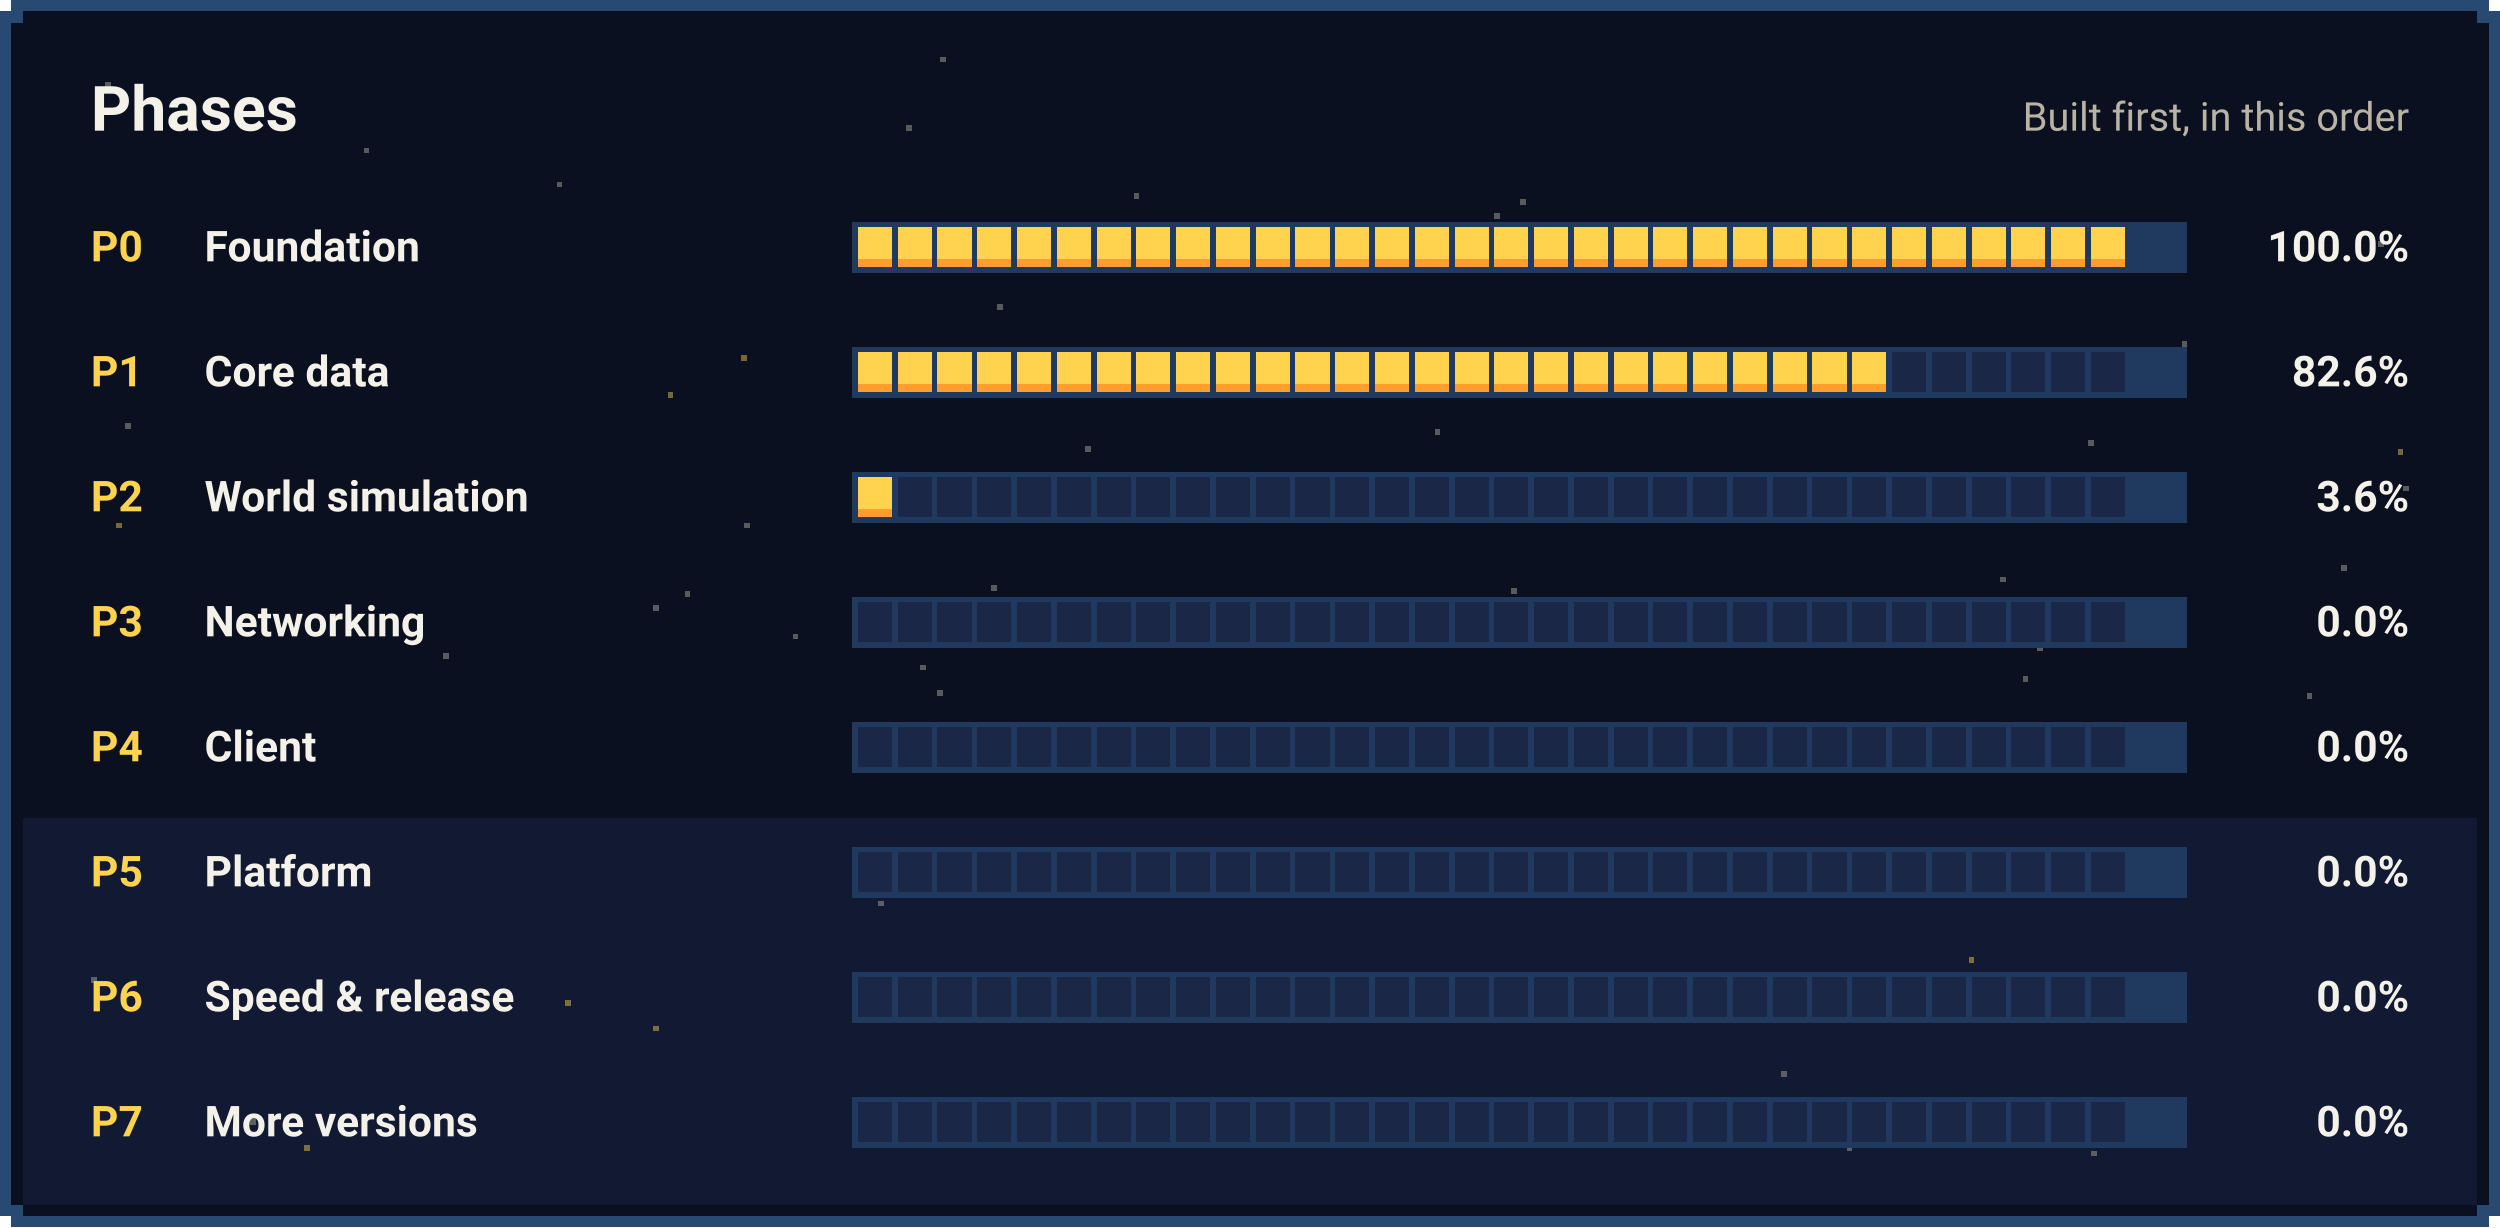
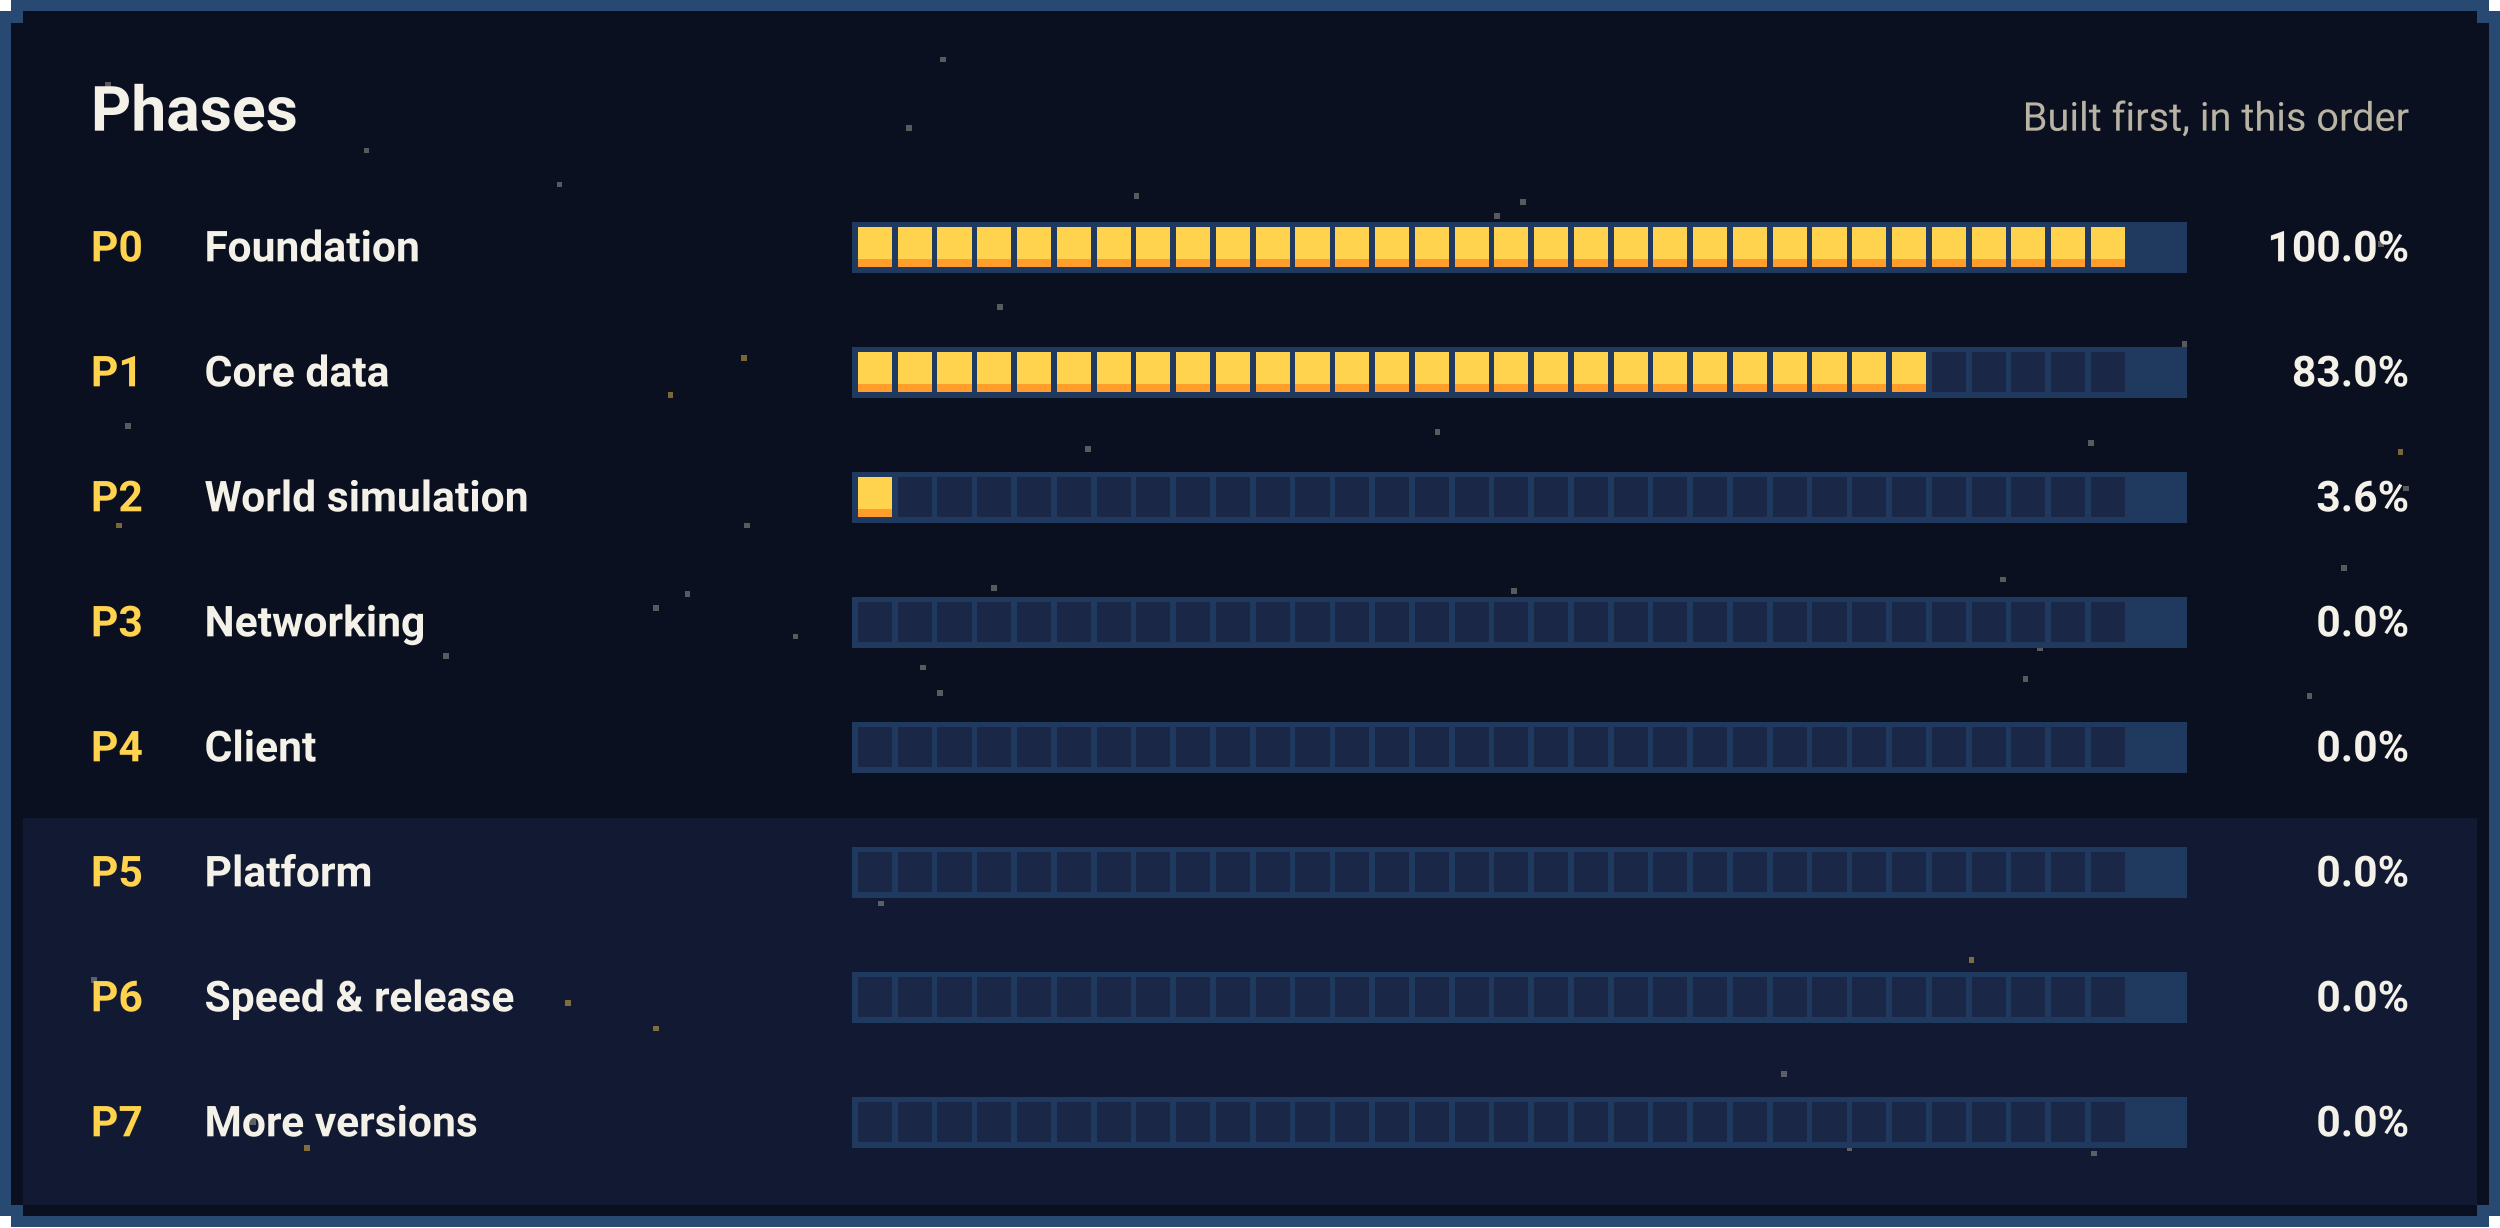
<svg xmlns="http://www.w3.org/2000/svg" width="880" height="432" viewBox="0 0 880 432" shape-rendering="crispEdges">
  <rect x="4" y="0" width="872" height="432" fill="#284A72" />
  <rect x="0" y="4" width="880" height="424" fill="#284A72" />
  <rect x="8" y="4" width="864" height="424" fill="#0B1020" />
  <rect x="4" y="8" width="872" height="416" fill="#0B1020" />
  <rect x="8" y="288" width="864" height="136" fill="#121A33" />
  <rect x="235" y="138" width="2" height="2" fill="#FFD34D" opacity="0.45" />
  <rect x="262" y="184" width="2" height="2" fill="#B9B3A3" opacity="0.45" />
  <rect x="44" y="149" width="2" height="2" fill="#B9B3A3" opacity="0.45" />
  <rect x="196" y="64" width="2" height="2" fill="#B9B3A3" opacity="0.45" />
  <rect x="331" y="20" width="2" height="2" fill="#B9B3A3" opacity="0.45" />
  <rect x="505" y="151" width="2" height="2" fill="#B9B3A3" opacity="0.45" />
  <rect x="107" y="403" width="2" height="2" fill="#FFD34D" opacity="0.45" />
  <rect x="241" y="208" width="2" height="2" fill="#B9B3A3" opacity="0.45" />
  <rect x="520" y="351" width="2" height="2" fill="#FFD34D" opacity="0.45" />
  <rect x="824" y="199" width="2" height="2" fill="#B9B3A3" opacity="0.45" />
  <rect x="758" y="131" width="2" height="2" fill="#B9B3A3" opacity="0.45" />
  <rect x="627" y="377" width="2" height="2" fill="#B9B3A3" opacity="0.45" />
  <rect x="330" y="243" width="2" height="2" fill="#B9B3A3" opacity="0.45" />
  <rect x="693" y="337" width="2" height="2" fill="#FFD34D" opacity="0.45" />
  <rect x="399" y="68" width="2" height="2" fill="#B9B3A3" opacity="0.45" />
  <rect x="650" y="403" width="2" height="2" fill="#B9B3A3" opacity="0.45" />
  <rect x="41" y="184" width="2" height="2" fill="#FFD34D" opacity="0.45" />
  <rect x="526" y="75" width="2" height="2" fill="#B9B3A3" opacity="0.45" />
  <rect x="309" y="317" width="2" height="2" fill="#B9B3A3" opacity="0.45" />
  <rect x="382" y="157" width="2" height="2" fill="#B9B3A3" opacity="0.45" />
  <rect x="349" y="206" width="2" height="2" fill="#B9B3A3" opacity="0.45" />
  <rect x="844" y="158" width="2" height="2" fill="#FFD34D" opacity="0.45" />
  <rect x="199" y="352" width="2" height="2" fill="#FFD34D" opacity="0.45" />
  <rect x="230" y="361" width="2" height="2" fill="#FFD34D" opacity="0.45" />
  <rect x="230" y="213" width="2" height="2" fill="#B9B3A3" opacity="0.45" />
  <rect x="88" y="394" width="2" height="2" fill="#B9B3A3" opacity="0.45" />
  <rect x="735" y="155" width="2" height="2" fill="#B9B3A3" opacity="0.45" />
  <rect x="156" y="230" width="2" height="2" fill="#B9B3A3" opacity="0.45" />
  <rect x="261" y="125" width="2" height="2" fill="#FFD34D" opacity="0.45" />
  <rect x="32" y="344" width="2" height="2" fill="#B9B3A3" opacity="0.45" />
  <rect x="380" y="304" width="2" height="2" fill="#B9B3A3" opacity="0.45" />
  <rect x="319" y="44" width="2" height="2" fill="#B9B3A3" opacity="0.45" />
  <rect x="712" y="238" width="2" height="2" fill="#B9B3A3" opacity="0.45" />
  <rect x="502" y="398" width="2" height="2" fill="#B9B3A3" opacity="0.45" />
  <rect x="37" y="29" width="2" height="2" fill="#B9B3A3" opacity="0.45" />
  <rect x="351" y="107" width="2" height="2" fill="#B9B3A3" opacity="0.45" />
  <rect x="768" y="120" width="2" height="2" fill="#B9B3A3" opacity="0.45" />
  <rect x="736" y="405" width="2" height="2" fill="#B9B3A3" opacity="0.45" />
  <rect x="812" y="244" width="2" height="2" fill="#B9B3A3" opacity="0.45" />
  <rect x="324" y="234" width="2" height="2" fill="#B9B3A3" opacity="0.45" />
  <rect x="717" y="227" width="2" height="2" fill="#B9B3A3" opacity="0.45" />
  <rect x="535" y="70" width="2" height="2" fill="#B9B3A3" opacity="0.45" />
  <rect x="704" y="203" width="2" height="2" fill="#B9B3A3" opacity="0.45" />
  <rect x="846" y="171" width="2" height="2" fill="#B9B3A3" opacity="0.45" />
  <rect x="279" y="223" width="2" height="2" fill="#B9B3A3" opacity="0.45" />
  <rect x="532" y="207" width="2" height="2" fill="#B9B3A3" opacity="0.45" />
  <rect x="128" y="52" width="2" height="2" fill="#B9B3A3" opacity="0.45" />
  <rect x="837" y="85" width="2" height="2" fill="#B9B3A3" opacity="0.45" />
  <text x="32" y="46" font-family="'Pixelify Sans', ui-sans-serif, system-ui, -apple-system, 'Segoe UI', Roboto, sans-serif" font-size="22" font-weight="700" fill="#F4F1E8" text-anchor="start">Phases</text>
  <text x="848" y="46" font-family="'Pixelify Sans', ui-sans-serif, system-ui, -apple-system, 'Segoe UI', Roboto, sans-serif" font-size="14" font-weight="400" fill="#B9B3A3" text-anchor="end">Built first, in this order</text>
  <text x="32" y="92" font-family="'Pixelify Sans', ui-sans-serif, system-ui, -apple-system, 'Segoe UI', Roboto, sans-serif" font-size="15" font-weight="700" fill="#FFD34D" text-anchor="start">P0</text>
  <text x="72" y="92" font-family="'Pixelify Sans', ui-sans-serif, system-ui, -apple-system, 'Segoe UI', Roboto, sans-serif" font-size="15" font-weight="600" fill="#F4F1E8" text-anchor="start">Foundation</text>
  <rect x="300" y="78" width="470" height="18" fill="#1F3A5E" />
  <rect x="302" y="80" width="12" height="14" fill="#FFD34D" />
  <rect x="302" y="91" width="12" height="3" fill="#FF9E2C" />
  <rect x="316" y="80" width="12" height="14" fill="#FFD34D" />
  <rect x="316" y="91" width="12" height="3" fill="#FF9E2C" />
  <rect x="330" y="80" width="12" height="14" fill="#FFD34D" />
  <rect x="330" y="91" width="12" height="3" fill="#FF9E2C" />
  <rect x="344" y="80" width="12" height="14" fill="#FFD34D" />
  <rect x="344" y="91" width="12" height="3" fill="#FF9E2C" />
  <rect x="358" y="80" width="12" height="14" fill="#FFD34D" />
  <rect x="358" y="91" width="12" height="3" fill="#FF9E2C" />
  <rect x="372" y="80" width="12" height="14" fill="#FFD34D" />
  <rect x="372" y="91" width="12" height="3" fill="#FF9E2C" />
  <rect x="386" y="80" width="12" height="14" fill="#FFD34D" />
  <rect x="386" y="91" width="12" height="3" fill="#FF9E2C" />
  <rect x="400" y="80" width="12" height="14" fill="#FFD34D" />
  <rect x="400" y="91" width="12" height="3" fill="#FF9E2C" />
  <rect x="414" y="80" width="12" height="14" fill="#FFD34D" />
  <rect x="414" y="91" width="12" height="3" fill="#FF9E2C" />
  <rect x="428" y="80" width="12" height="14" fill="#FFD34D" />
  <rect x="428" y="91" width="12" height="3" fill="#FF9E2C" />
  <rect x="442" y="80" width="12" height="14" fill="#FFD34D" />
  <rect x="442" y="91" width="12" height="3" fill="#FF9E2C" />
  <rect x="456" y="80" width="12" height="14" fill="#FFD34D" />
  <rect x="456" y="91" width="12" height="3" fill="#FF9E2C" />
  <rect x="470" y="80" width="12" height="14" fill="#FFD34D" />
  <rect x="470" y="91" width="12" height="3" fill="#FF9E2C" />
  <rect x="484" y="80" width="12" height="14" fill="#FFD34D" />
  <rect x="484" y="91" width="12" height="3" fill="#FF9E2C" />
  <rect x="498" y="80" width="12" height="14" fill="#FFD34D" />
  <rect x="498" y="91" width="12" height="3" fill="#FF9E2C" />
  <rect x="512" y="80" width="12" height="14" fill="#FFD34D" />
  <rect x="512" y="91" width="12" height="3" fill="#FF9E2C" />
  <rect x="526" y="80" width="12" height="14" fill="#FFD34D" />
  <rect x="526" y="91" width="12" height="3" fill="#FF9E2C" />
  <rect x="540" y="80" width="12" height="14" fill="#FFD34D" />
  <rect x="540" y="91" width="12" height="3" fill="#FF9E2C" />
  <rect x="554" y="80" width="12" height="14" fill="#FFD34D" />
  <rect x="554" y="91" width="12" height="3" fill="#FF9E2C" />
  <rect x="568" y="80" width="12" height="14" fill="#FFD34D" />
  <rect x="568" y="91" width="12" height="3" fill="#FF9E2C" />
  <rect x="582" y="80" width="12" height="14" fill="#FFD34D" />
  <rect x="582" y="91" width="12" height="3" fill="#FF9E2C" />
  <rect x="596" y="80" width="12" height="14" fill="#FFD34D" />
  <rect x="596" y="91" width="12" height="3" fill="#FF9E2C" />
  <rect x="610" y="80" width="12" height="14" fill="#FFD34D" />
  <rect x="610" y="91" width="12" height="3" fill="#FF9E2C" />
  <rect x="624" y="80" width="12" height="14" fill="#FFD34D" />
  <rect x="624" y="91" width="12" height="3" fill="#FF9E2C" />
  <rect x="638" y="80" width="12" height="14" fill="#FFD34D" />
  <rect x="638" y="91" width="12" height="3" fill="#FF9E2C" />
  <rect x="652" y="80" width="12" height="14" fill="#FFD34D" />
  <rect x="652" y="91" width="12" height="3" fill="#FF9E2C" />
  <rect x="666" y="80" width="12" height="14" fill="#FFD34D" />
  <rect x="666" y="91" width="12" height="3" fill="#FF9E2C" />
  <rect x="680" y="80" width="12" height="14" fill="#FFD34D" />
  <rect x="680" y="91" width="12" height="3" fill="#FF9E2C" />
  <rect x="694" y="80" width="12" height="14" fill="#FFD34D" />
  <rect x="694" y="91" width="12" height="3" fill="#FF9E2C" />
  <rect x="708" y="80" width="12" height="14" fill="#FFD34D" />
  <rect x="708" y="91" width="12" height="3" fill="#FF9E2C" />
  <rect x="722" y="80" width="12" height="14" fill="#FFD34D" />
  <rect x="722" y="91" width="12" height="3" fill="#FF9E2C" />
  <rect x="736" y="80" width="12" height="14" fill="#FFD34D" />
  <rect x="736" y="91" width="12" height="3" fill="#FF9E2C" />
  <text x="848" y="92" font-family="'Pixelify Sans', ui-sans-serif, system-ui, -apple-system, 'Segoe UI', Roboto, sans-serif" font-size="15" font-weight="700" fill="#F4F1E8" text-anchor="end">100.0%</text>
  <text x="32" y="136" font-family="'Pixelify Sans', ui-sans-serif, system-ui, -apple-system, 'Segoe UI', Roboto, sans-serif" font-size="15" font-weight="700" fill="#FFD34D" text-anchor="start">P1</text>
  <text x="72" y="136" font-family="'Pixelify Sans', ui-sans-serif, system-ui, -apple-system, 'Segoe UI', Roboto, sans-serif" font-size="15" font-weight="600" fill="#F4F1E8" text-anchor="start">Core data</text>
  <rect x="300" y="122" width="470" height="18" fill="#1F3A5E" />
  <rect x="302" y="124" width="12" height="14" fill="#FFD34D" />
  <rect x="302" y="135" width="12" height="3" fill="#FF9E2C" />
  <rect x="316" y="124" width="12" height="14" fill="#FFD34D" />
  <rect x="316" y="135" width="12" height="3" fill="#FF9E2C" />
  <rect x="330" y="124" width="12" height="14" fill="#FFD34D" />
  <rect x="330" y="135" width="12" height="3" fill="#FF9E2C" />
  <rect x="344" y="124" width="12" height="14" fill="#FFD34D" />
  <rect x="344" y="135" width="12" height="3" fill="#FF9E2C" />
  <rect x="358" y="124" width="12" height="14" fill="#FFD34D" />
  <rect x="358" y="135" width="12" height="3" fill="#FF9E2C" />
  <rect x="372" y="124" width="12" height="14" fill="#FFD34D" />
  <rect x="372" y="135" width="12" height="3" fill="#FF9E2C" />
  <rect x="386" y="124" width="12" height="14" fill="#FFD34D" />
  <rect x="386" y="135" width="12" height="3" fill="#FF9E2C" />
  <rect x="400" y="124" width="12" height="14" fill="#FFD34D" />
  <rect x="400" y="135" width="12" height="3" fill="#FF9E2C" />
  <rect x="414" y="124" width="12" height="14" fill="#FFD34D" />
  <rect x="414" y="135" width="12" height="3" fill="#FF9E2C" />
  <rect x="428" y="124" width="12" height="14" fill="#FFD34D" />
  <rect x="428" y="135" width="12" height="3" fill="#FF9E2C" />
  <rect x="442" y="124" width="12" height="14" fill="#FFD34D" />
  <rect x="442" y="135" width="12" height="3" fill="#FF9E2C" />
  <rect x="456" y="124" width="12" height="14" fill="#FFD34D" />
  <rect x="456" y="135" width="12" height="3" fill="#FF9E2C" />
  <rect x="470" y="124" width="12" height="14" fill="#FFD34D" />
  <rect x="470" y="135" width="12" height="3" fill="#FF9E2C" />
  <rect x="484" y="124" width="12" height="14" fill="#FFD34D" />
  <rect x="484" y="135" width="12" height="3" fill="#FF9E2C" />
  <rect x="498" y="124" width="12" height="14" fill="#FFD34D" />
  <rect x="498" y="135" width="12" height="3" fill="#FF9E2C" />
  <rect x="512" y="124" width="12" height="14" fill="#FFD34D" />
  <rect x="512" y="135" width="12" height="3" fill="#FF9E2C" />
  <rect x="526" y="124" width="12" height="14" fill="#FFD34D" />
  <rect x="526" y="135" width="12" height="3" fill="#FF9E2C" />
  <rect x="540" y="124" width="12" height="14" fill="#FFD34D" />
  <rect x="540" y="135" width="12" height="3" fill="#FF9E2C" />
  <rect x="554" y="124" width="12" height="14" fill="#FFD34D" />
  <rect x="554" y="135" width="12" height="3" fill="#FF9E2C" />
  <rect x="568" y="124" width="12" height="14" fill="#FFD34D" />
  <rect x="568" y="135" width="12" height="3" fill="#FF9E2C" />
  <rect x="582" y="124" width="12" height="14" fill="#FFD34D" />
  <rect x="582" y="135" width="12" height="3" fill="#FF9E2C" />
  <rect x="596" y="124" width="12" height="14" fill="#FFD34D" />
  <rect x="596" y="135" width="12" height="3" fill="#FF9E2C" />
  <rect x="610" y="124" width="12" height="14" fill="#FFD34D" />
  <rect x="610" y="135" width="12" height="3" fill="#FF9E2C" />
  <rect x="624" y="124" width="12" height="14" fill="#FFD34D" />
  <rect x="624" y="135" width="12" height="3" fill="#FF9E2C" />
  <rect x="638" y="124" width="12" height="14" fill="#FFD34D" />
  <rect x="638" y="135" width="12" height="3" fill="#FF9E2C" />
  <rect x="652" y="124" width="12" height="14" fill="#FFD34D" />
  <rect x="652" y="135" width="12" height="3" fill="#FF9E2C" />
-   <rect x="666" y="124" width="12" height="14" fill="#1B2747" />
+   <rect x="666" y="124" width="12" height="14" fill="#FFD34D" />
+   <rect x="666" y="135" width="12" height="3" fill="#FF9E2C" />
  <rect x="680" y="124" width="12" height="14" fill="#1B2747" />
  <rect x="694" y="124" width="12" height="14" fill="#1B2747" />
  <rect x="708" y="124" width="12" height="14" fill="#1B2747" />
  <rect x="722" y="124" width="12" height="14" fill="#1B2747" />
  <rect x="736" y="124" width="12" height="14" fill="#1B2747" />
-   <text x="848" y="136" font-family="'Pixelify Sans', ui-sans-serif, system-ui, -apple-system, 'Segoe UI', Roboto, sans-serif" font-size="15" font-weight="700" fill="#F4F1E8" text-anchor="end">82.6%</text>
+   <text x="848" y="136" font-family="'Pixelify Sans', ui-sans-serif, system-ui, -apple-system, 'Segoe UI', Roboto, sans-serif" font-size="15" font-weight="700" fill="#F4F1E8" text-anchor="end">83.0%</text>
  <text x="32" y="180" font-family="'Pixelify Sans', ui-sans-serif, system-ui, -apple-system, 'Segoe UI', Roboto, sans-serif" font-size="15" font-weight="700" fill="#FFD34D" text-anchor="start">P2</text>
  <text x="72" y="180" font-family="'Pixelify Sans', ui-sans-serif, system-ui, -apple-system, 'Segoe UI', Roboto, sans-serif" font-size="15" font-weight="600" fill="#F4F1E8" text-anchor="start">World simulation</text>
  <rect x="300" y="166" width="470" height="18" fill="#1F3A5E" />
  <rect x="302" y="168" width="12" height="14" fill="#FFD34D" />
  <rect x="302" y="179" width="12" height="3" fill="#FF9E2C" />
  <rect x="316" y="168" width="12" height="14" fill="#1B2747" />
  <rect x="330" y="168" width="12" height="14" fill="#1B2747" />
  <rect x="344" y="168" width="12" height="14" fill="#1B2747" />
  <rect x="358" y="168" width="12" height="14" fill="#1B2747" />
  <rect x="372" y="168" width="12" height="14" fill="#1B2747" />
  <rect x="386" y="168" width="12" height="14" fill="#1B2747" />
  <rect x="400" y="168" width="12" height="14" fill="#1B2747" />
  <rect x="414" y="168" width="12" height="14" fill="#1B2747" />
  <rect x="428" y="168" width="12" height="14" fill="#1B2747" />
  <rect x="442" y="168" width="12" height="14" fill="#1B2747" />
  <rect x="456" y="168" width="12" height="14" fill="#1B2747" />
  <rect x="470" y="168" width="12" height="14" fill="#1B2747" />
  <rect x="484" y="168" width="12" height="14" fill="#1B2747" />
  <rect x="498" y="168" width="12" height="14" fill="#1B2747" />
  <rect x="512" y="168" width="12" height="14" fill="#1B2747" />
  <rect x="526" y="168" width="12" height="14" fill="#1B2747" />
  <rect x="540" y="168" width="12" height="14" fill="#1B2747" />
  <rect x="554" y="168" width="12" height="14" fill="#1B2747" />
  <rect x="568" y="168" width="12" height="14" fill="#1B2747" />
  <rect x="582" y="168" width="12" height="14" fill="#1B2747" />
  <rect x="596" y="168" width="12" height="14" fill="#1B2747" />
  <rect x="610" y="168" width="12" height="14" fill="#1B2747" />
  <rect x="624" y="168" width="12" height="14" fill="#1B2747" />
  <rect x="638" y="168" width="12" height="14" fill="#1B2747" />
  <rect x="652" y="168" width="12" height="14" fill="#1B2747" />
  <rect x="666" y="168" width="12" height="14" fill="#1B2747" />
  <rect x="680" y="168" width="12" height="14" fill="#1B2747" />
  <rect x="694" y="168" width="12" height="14" fill="#1B2747" />
  <rect x="708" y="168" width="12" height="14" fill="#1B2747" />
  <rect x="722" y="168" width="12" height="14" fill="#1B2747" />
  <rect x="736" y="168" width="12" height="14" fill="#1B2747" />
  <text x="848" y="180" font-family="'Pixelify Sans', ui-sans-serif, system-ui, -apple-system, 'Segoe UI', Roboto, sans-serif" font-size="15" font-weight="700" fill="#F4F1E8" text-anchor="end">3.6%</text>
  <text x="32" y="224" font-family="'Pixelify Sans', ui-sans-serif, system-ui, -apple-system, 'Segoe UI', Roboto, sans-serif" font-size="15" font-weight="700" fill="#FFD34D" text-anchor="start">P3</text>
  <text x="72" y="224" font-family="'Pixelify Sans', ui-sans-serif, system-ui, -apple-system, 'Segoe UI', Roboto, sans-serif" font-size="15" font-weight="600" fill="#F4F1E8" text-anchor="start">Networking</text>
  <rect x="300" y="210" width="470" height="18" fill="#1F3A5E" />
  <rect x="302" y="212" width="12" height="14" fill="#1B2747" />
  <rect x="316" y="212" width="12" height="14" fill="#1B2747" />
  <rect x="330" y="212" width="12" height="14" fill="#1B2747" />
  <rect x="344" y="212" width="12" height="14" fill="#1B2747" />
  <rect x="358" y="212" width="12" height="14" fill="#1B2747" />
  <rect x="372" y="212" width="12" height="14" fill="#1B2747" />
  <rect x="386" y="212" width="12" height="14" fill="#1B2747" />
  <rect x="400" y="212" width="12" height="14" fill="#1B2747" />
  <rect x="414" y="212" width="12" height="14" fill="#1B2747" />
  <rect x="428" y="212" width="12" height="14" fill="#1B2747" />
  <rect x="442" y="212" width="12" height="14" fill="#1B2747" />
  <rect x="456" y="212" width="12" height="14" fill="#1B2747" />
  <rect x="470" y="212" width="12" height="14" fill="#1B2747" />
  <rect x="484" y="212" width="12" height="14" fill="#1B2747" />
  <rect x="498" y="212" width="12" height="14" fill="#1B2747" />
  <rect x="512" y="212" width="12" height="14" fill="#1B2747" />
  <rect x="526" y="212" width="12" height="14" fill="#1B2747" />
  <rect x="540" y="212" width="12" height="14" fill="#1B2747" />
  <rect x="554" y="212" width="12" height="14" fill="#1B2747" />
  <rect x="568" y="212" width="12" height="14" fill="#1B2747" />
  <rect x="582" y="212" width="12" height="14" fill="#1B2747" />
  <rect x="596" y="212" width="12" height="14" fill="#1B2747" />
  <rect x="610" y="212" width="12" height="14" fill="#1B2747" />
  <rect x="624" y="212" width="12" height="14" fill="#1B2747" />
  <rect x="638" y="212" width="12" height="14" fill="#1B2747" />
  <rect x="652" y="212" width="12" height="14" fill="#1B2747" />
  <rect x="666" y="212" width="12" height="14" fill="#1B2747" />
  <rect x="680" y="212" width="12" height="14" fill="#1B2747" />
  <rect x="694" y="212" width="12" height="14" fill="#1B2747" />
  <rect x="708" y="212" width="12" height="14" fill="#1B2747" />
  <rect x="722" y="212" width="12" height="14" fill="#1B2747" />
  <rect x="736" y="212" width="12" height="14" fill="#1B2747" />
  <text x="848" y="224" font-family="'Pixelify Sans', ui-sans-serif, system-ui, -apple-system, 'Segoe UI', Roboto, sans-serif" font-size="15" font-weight="700" fill="#F4F1E8" text-anchor="end">0.0%</text>
  <text x="32" y="268" font-family="'Pixelify Sans', ui-sans-serif, system-ui, -apple-system, 'Segoe UI', Roboto, sans-serif" font-size="15" font-weight="700" fill="#FFD34D" text-anchor="start">P4</text>
  <text x="72" y="268" font-family="'Pixelify Sans', ui-sans-serif, system-ui, -apple-system, 'Segoe UI', Roboto, sans-serif" font-size="15" font-weight="600" fill="#F4F1E8" text-anchor="start">Client</text>
  <rect x="300" y="254" width="470" height="18" fill="#1F3A5E" />
  <rect x="302" y="256" width="12" height="14" fill="#1B2747" />
  <rect x="316" y="256" width="12" height="14" fill="#1B2747" />
  <rect x="330" y="256" width="12" height="14" fill="#1B2747" />
  <rect x="344" y="256" width="12" height="14" fill="#1B2747" />
  <rect x="358" y="256" width="12" height="14" fill="#1B2747" />
  <rect x="372" y="256" width="12" height="14" fill="#1B2747" />
  <rect x="386" y="256" width="12" height="14" fill="#1B2747" />
  <rect x="400" y="256" width="12" height="14" fill="#1B2747" />
  <rect x="414" y="256" width="12" height="14" fill="#1B2747" />
  <rect x="428" y="256" width="12" height="14" fill="#1B2747" />
  <rect x="442" y="256" width="12" height="14" fill="#1B2747" />
  <rect x="456" y="256" width="12" height="14" fill="#1B2747" />
  <rect x="470" y="256" width="12" height="14" fill="#1B2747" />
  <rect x="484" y="256" width="12" height="14" fill="#1B2747" />
  <rect x="498" y="256" width="12" height="14" fill="#1B2747" />
  <rect x="512" y="256" width="12" height="14" fill="#1B2747" />
  <rect x="526" y="256" width="12" height="14" fill="#1B2747" />
  <rect x="540" y="256" width="12" height="14" fill="#1B2747" />
  <rect x="554" y="256" width="12" height="14" fill="#1B2747" />
  <rect x="568" y="256" width="12" height="14" fill="#1B2747" />
  <rect x="582" y="256" width="12" height="14" fill="#1B2747" />
  <rect x="596" y="256" width="12" height="14" fill="#1B2747" />
  <rect x="610" y="256" width="12" height="14" fill="#1B2747" />
  <rect x="624" y="256" width="12" height="14" fill="#1B2747" />
  <rect x="638" y="256" width="12" height="14" fill="#1B2747" />
  <rect x="652" y="256" width="12" height="14" fill="#1B2747" />
  <rect x="666" y="256" width="12" height="14" fill="#1B2747" />
  <rect x="680" y="256" width="12" height="14" fill="#1B2747" />
  <rect x="694" y="256" width="12" height="14" fill="#1B2747" />
  <rect x="708" y="256" width="12" height="14" fill="#1B2747" />
  <rect x="722" y="256" width="12" height="14" fill="#1B2747" />
  <rect x="736" y="256" width="12" height="14" fill="#1B2747" />
  <text x="848" y="268" font-family="'Pixelify Sans', ui-sans-serif, system-ui, -apple-system, 'Segoe UI', Roboto, sans-serif" font-size="15" font-weight="700" fill="#F4F1E8" text-anchor="end">0.0%</text>
  <text x="32" y="312" font-family="'Pixelify Sans', ui-sans-serif, system-ui, -apple-system, 'Segoe UI', Roboto, sans-serif" font-size="15" font-weight="700" fill="#FFD34D" text-anchor="start">P5</text>
  <text x="72" y="312" font-family="'Pixelify Sans', ui-sans-serif, system-ui, -apple-system, 'Segoe UI', Roboto, sans-serif" font-size="15" font-weight="600" fill="#F4F1E8" text-anchor="start">Platform</text>
  <rect x="300" y="298" width="470" height="18" fill="#1F3A5E" />
  <rect x="302" y="300" width="12" height="14" fill="#1B2747" />
  <rect x="316" y="300" width="12" height="14" fill="#1B2747" />
  <rect x="330" y="300" width="12" height="14" fill="#1B2747" />
  <rect x="344" y="300" width="12" height="14" fill="#1B2747" />
  <rect x="358" y="300" width="12" height="14" fill="#1B2747" />
  <rect x="372" y="300" width="12" height="14" fill="#1B2747" />
  <rect x="386" y="300" width="12" height="14" fill="#1B2747" />
  <rect x="400" y="300" width="12" height="14" fill="#1B2747" />
  <rect x="414" y="300" width="12" height="14" fill="#1B2747" />
  <rect x="428" y="300" width="12" height="14" fill="#1B2747" />
  <rect x="442" y="300" width="12" height="14" fill="#1B2747" />
  <rect x="456" y="300" width="12" height="14" fill="#1B2747" />
  <rect x="470" y="300" width="12" height="14" fill="#1B2747" />
  <rect x="484" y="300" width="12" height="14" fill="#1B2747" />
  <rect x="498" y="300" width="12" height="14" fill="#1B2747" />
  <rect x="512" y="300" width="12" height="14" fill="#1B2747" />
  <rect x="526" y="300" width="12" height="14" fill="#1B2747" />
  <rect x="540" y="300" width="12" height="14" fill="#1B2747" />
  <rect x="554" y="300" width="12" height="14" fill="#1B2747" />
  <rect x="568" y="300" width="12" height="14" fill="#1B2747" />
  <rect x="582" y="300" width="12" height="14" fill="#1B2747" />
  <rect x="596" y="300" width="12" height="14" fill="#1B2747" />
  <rect x="610" y="300" width="12" height="14" fill="#1B2747" />
  <rect x="624" y="300" width="12" height="14" fill="#1B2747" />
  <rect x="638" y="300" width="12" height="14" fill="#1B2747" />
  <rect x="652" y="300" width="12" height="14" fill="#1B2747" />
  <rect x="666" y="300" width="12" height="14" fill="#1B2747" />
  <rect x="680" y="300" width="12" height="14" fill="#1B2747" />
  <rect x="694" y="300" width="12" height="14" fill="#1B2747" />
  <rect x="708" y="300" width="12" height="14" fill="#1B2747" />
  <rect x="722" y="300" width="12" height="14" fill="#1B2747" />
  <rect x="736" y="300" width="12" height="14" fill="#1B2747" />
  <text x="848" y="312" font-family="'Pixelify Sans', ui-sans-serif, system-ui, -apple-system, 'Segoe UI', Roboto, sans-serif" font-size="15" font-weight="700" fill="#F4F1E8" text-anchor="end">0.0%</text>
  <text x="32" y="356" font-family="'Pixelify Sans', ui-sans-serif, system-ui, -apple-system, 'Segoe UI', Roboto, sans-serif" font-size="15" font-weight="700" fill="#FFD34D" text-anchor="start">P6</text>
  <text x="72" y="356" font-family="'Pixelify Sans', ui-sans-serif, system-ui, -apple-system, 'Segoe UI', Roboto, sans-serif" font-size="15" font-weight="600" fill="#F4F1E8" text-anchor="start">Speed &amp; release</text>
  <rect x="300" y="342" width="470" height="18" fill="#1F3A5E" />
  <rect x="302" y="344" width="12" height="14" fill="#1B2747" />
  <rect x="316" y="344" width="12" height="14" fill="#1B2747" />
  <rect x="330" y="344" width="12" height="14" fill="#1B2747" />
  <rect x="344" y="344" width="12" height="14" fill="#1B2747" />
  <rect x="358" y="344" width="12" height="14" fill="#1B2747" />
  <rect x="372" y="344" width="12" height="14" fill="#1B2747" />
  <rect x="386" y="344" width="12" height="14" fill="#1B2747" />
  <rect x="400" y="344" width="12" height="14" fill="#1B2747" />
  <rect x="414" y="344" width="12" height="14" fill="#1B2747" />
  <rect x="428" y="344" width="12" height="14" fill="#1B2747" />
  <rect x="442" y="344" width="12" height="14" fill="#1B2747" />
  <rect x="456" y="344" width="12" height="14" fill="#1B2747" />
  <rect x="470" y="344" width="12" height="14" fill="#1B2747" />
  <rect x="484" y="344" width="12" height="14" fill="#1B2747" />
  <rect x="498" y="344" width="12" height="14" fill="#1B2747" />
  <rect x="512" y="344" width="12" height="14" fill="#1B2747" />
  <rect x="526" y="344" width="12" height="14" fill="#1B2747" />
  <rect x="540" y="344" width="12" height="14" fill="#1B2747" />
  <rect x="554" y="344" width="12" height="14" fill="#1B2747" />
  <rect x="568" y="344" width="12" height="14" fill="#1B2747" />
  <rect x="582" y="344" width="12" height="14" fill="#1B2747" />
  <rect x="596" y="344" width="12" height="14" fill="#1B2747" />
  <rect x="610" y="344" width="12" height="14" fill="#1B2747" />
  <rect x="624" y="344" width="12" height="14" fill="#1B2747" />
  <rect x="638" y="344" width="12" height="14" fill="#1B2747" />
  <rect x="652" y="344" width="12" height="14" fill="#1B2747" />
  <rect x="666" y="344" width="12" height="14" fill="#1B2747" />
  <rect x="680" y="344" width="12" height="14" fill="#1B2747" />
  <rect x="694" y="344" width="12" height="14" fill="#1B2747" />
  <rect x="708" y="344" width="12" height="14" fill="#1B2747" />
  <rect x="722" y="344" width="12" height="14" fill="#1B2747" />
  <rect x="736" y="344" width="12" height="14" fill="#1B2747" />
  <text x="848" y="356" font-family="'Pixelify Sans', ui-sans-serif, system-ui, -apple-system, 'Segoe UI', Roboto, sans-serif" font-size="15" font-weight="700" fill="#F4F1E8" text-anchor="end">0.0%</text>
  <text x="32" y="400" font-family="'Pixelify Sans', ui-sans-serif, system-ui, -apple-system, 'Segoe UI', Roboto, sans-serif" font-size="15" font-weight="700" fill="#FFD34D" text-anchor="start">P7</text>
  <text x="72" y="400" font-family="'Pixelify Sans', ui-sans-serif, system-ui, -apple-system, 'Segoe UI', Roboto, sans-serif" font-size="15" font-weight="600" fill="#F4F1E8" text-anchor="start">More versions</text>
  <rect x="300" y="386" width="470" height="18" fill="#1F3A5E" />
  <rect x="302" y="388" width="12" height="14" fill="#1B2747" />
  <rect x="316" y="388" width="12" height="14" fill="#1B2747" />
  <rect x="330" y="388" width="12" height="14" fill="#1B2747" />
  <rect x="344" y="388" width="12" height="14" fill="#1B2747" />
  <rect x="358" y="388" width="12" height="14" fill="#1B2747" />
  <rect x="372" y="388" width="12" height="14" fill="#1B2747" />
  <rect x="386" y="388" width="12" height="14" fill="#1B2747" />
  <rect x="400" y="388" width="12" height="14" fill="#1B2747" />
  <rect x="414" y="388" width="12" height="14" fill="#1B2747" />
  <rect x="428" y="388" width="12" height="14" fill="#1B2747" />
  <rect x="442" y="388" width="12" height="14" fill="#1B2747" />
  <rect x="456" y="388" width="12" height="14" fill="#1B2747" />
  <rect x="470" y="388" width="12" height="14" fill="#1B2747" />
  <rect x="484" y="388" width="12" height="14" fill="#1B2747" />
  <rect x="498" y="388" width="12" height="14" fill="#1B2747" />
  <rect x="512" y="388" width="12" height="14" fill="#1B2747" />
  <rect x="526" y="388" width="12" height="14" fill="#1B2747" />
  <rect x="540" y="388" width="12" height="14" fill="#1B2747" />
  <rect x="554" y="388" width="12" height="14" fill="#1B2747" />
  <rect x="568" y="388" width="12" height="14" fill="#1B2747" />
  <rect x="582" y="388" width="12" height="14" fill="#1B2747" />
  <rect x="596" y="388" width="12" height="14" fill="#1B2747" />
  <rect x="610" y="388" width="12" height="14" fill="#1B2747" />
  <rect x="624" y="388" width="12" height="14" fill="#1B2747" />
  <rect x="638" y="388" width="12" height="14" fill="#1B2747" />
  <rect x="652" y="388" width="12" height="14" fill="#1B2747" />
  <rect x="666" y="388" width="12" height="14" fill="#1B2747" />
  <rect x="680" y="388" width="12" height="14" fill="#1B2747" />
  <rect x="694" y="388" width="12" height="14" fill="#1B2747" />
  <rect x="708" y="388" width="12" height="14" fill="#1B2747" />
  <rect x="722" y="388" width="12" height="14" fill="#1B2747" />
  <rect x="736" y="388" width="12" height="14" fill="#1B2747" />
  <text x="848" y="400" font-family="'Pixelify Sans', ui-sans-serif, system-ui, -apple-system, 'Segoe UI', Roboto, sans-serif" font-size="15" font-weight="700" fill="#F4F1E8" text-anchor="end">0.0%</text>
</svg>
